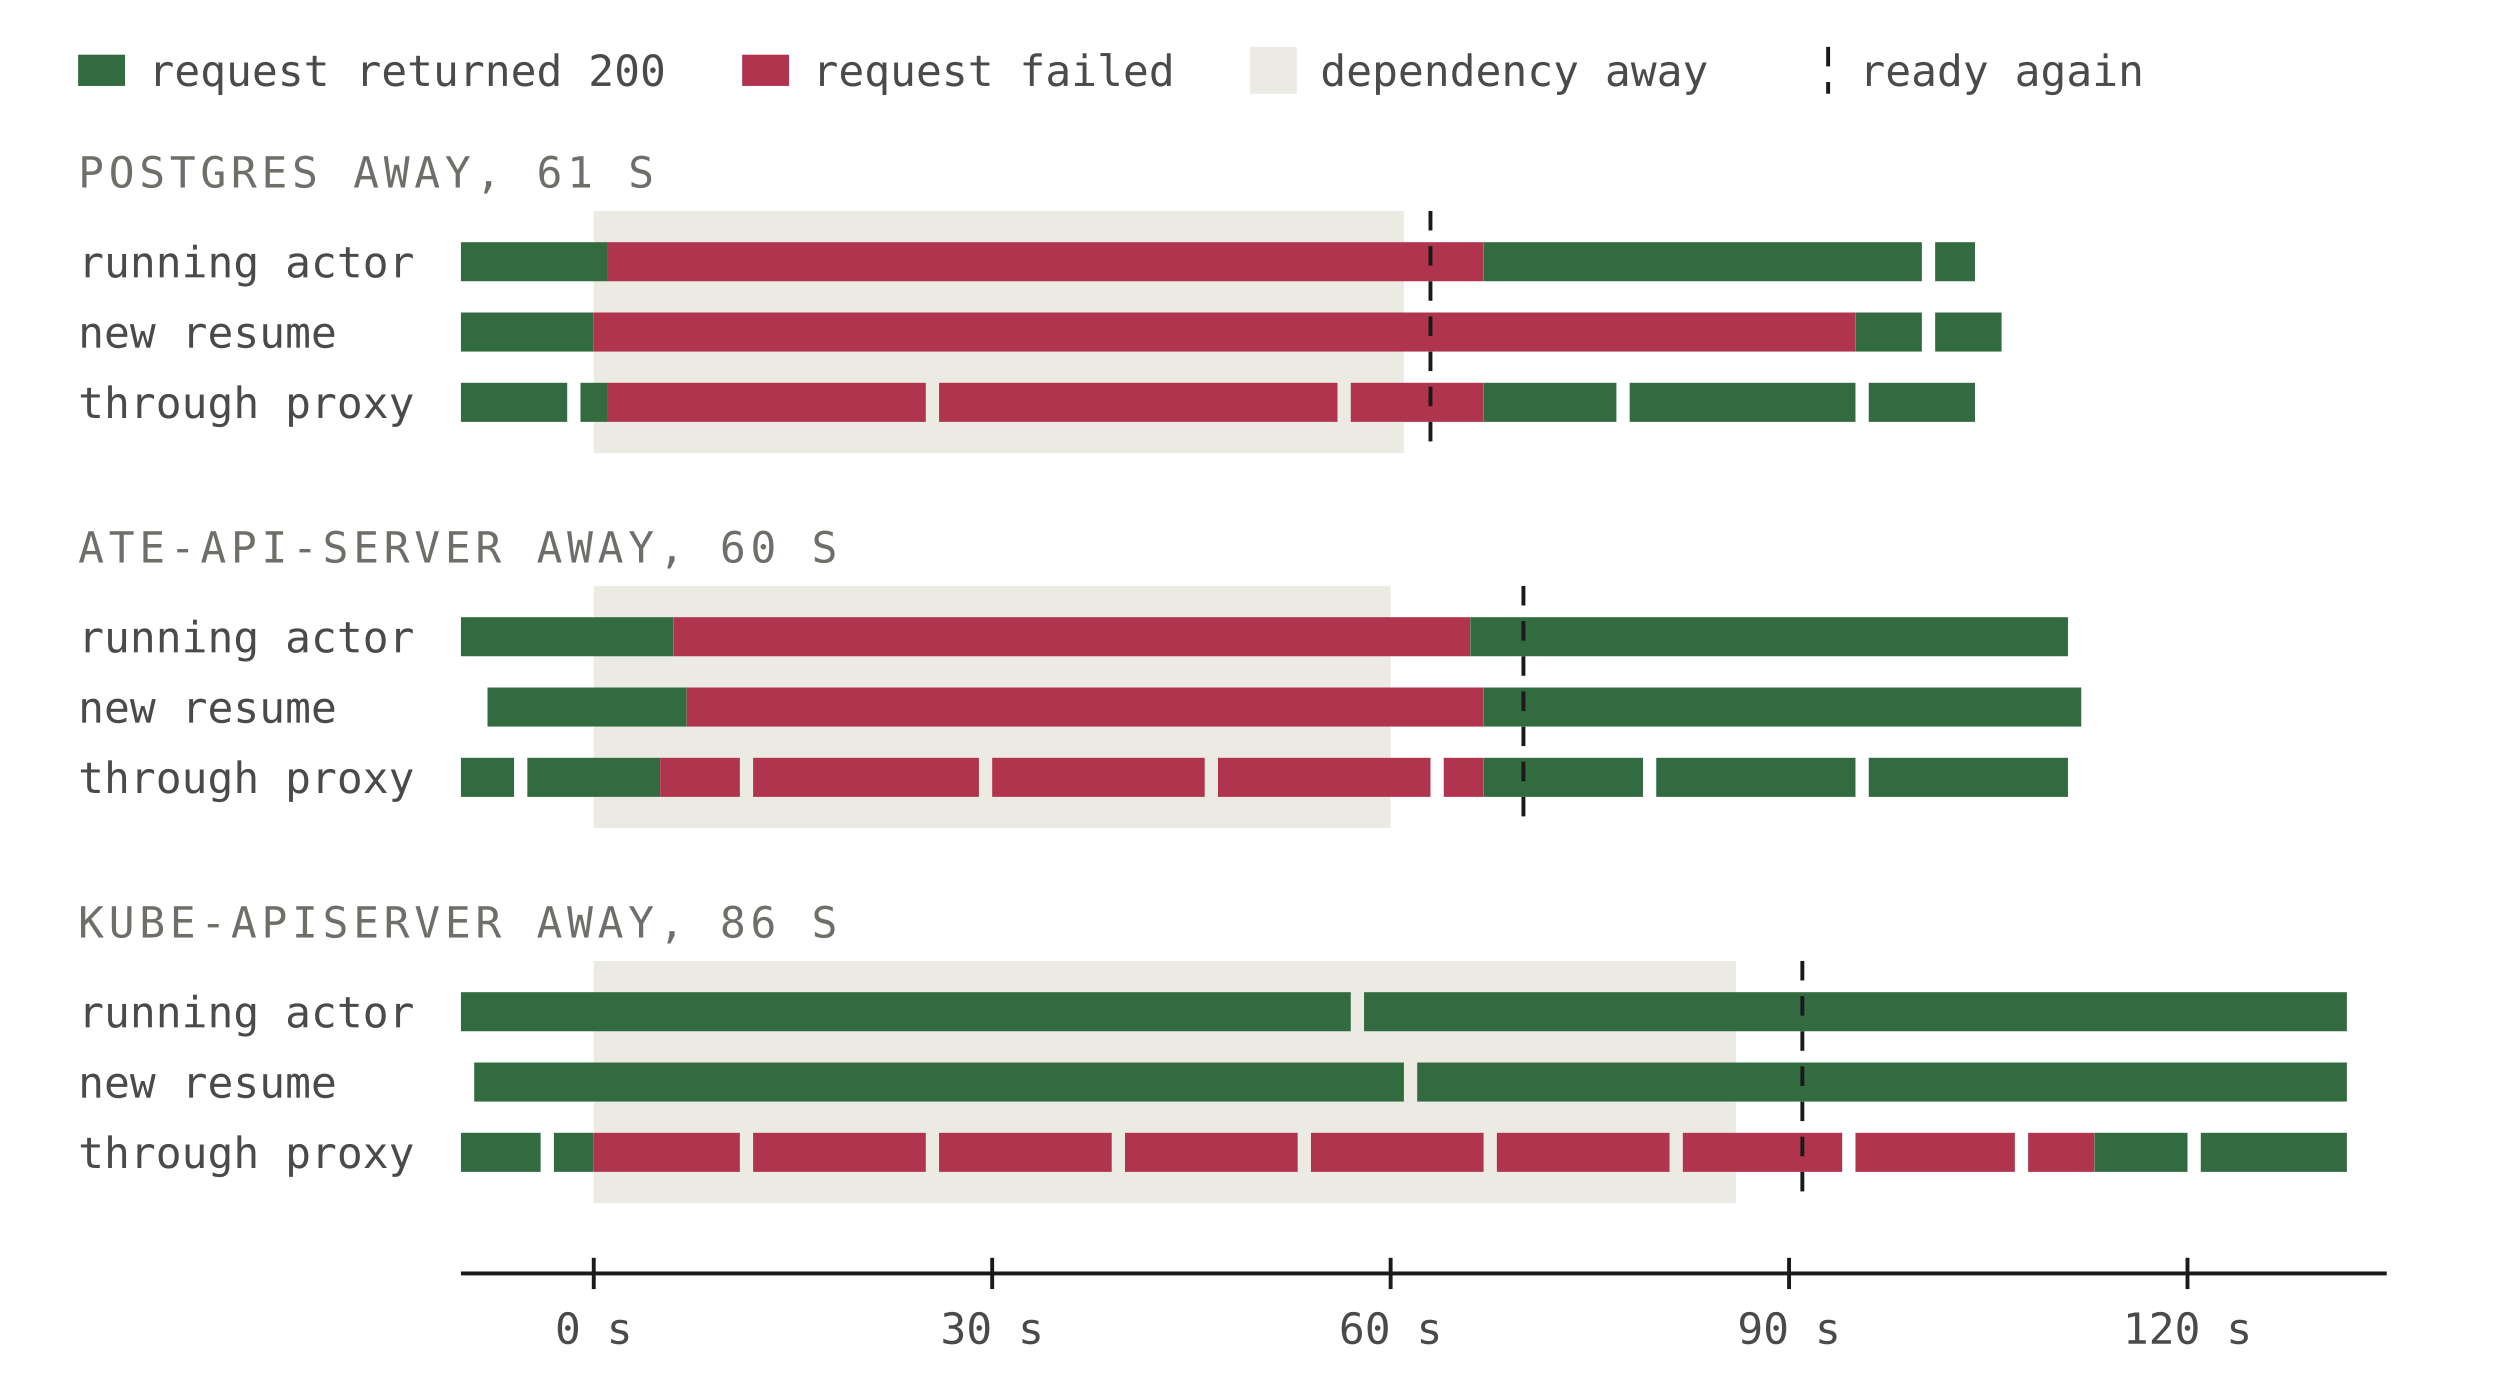
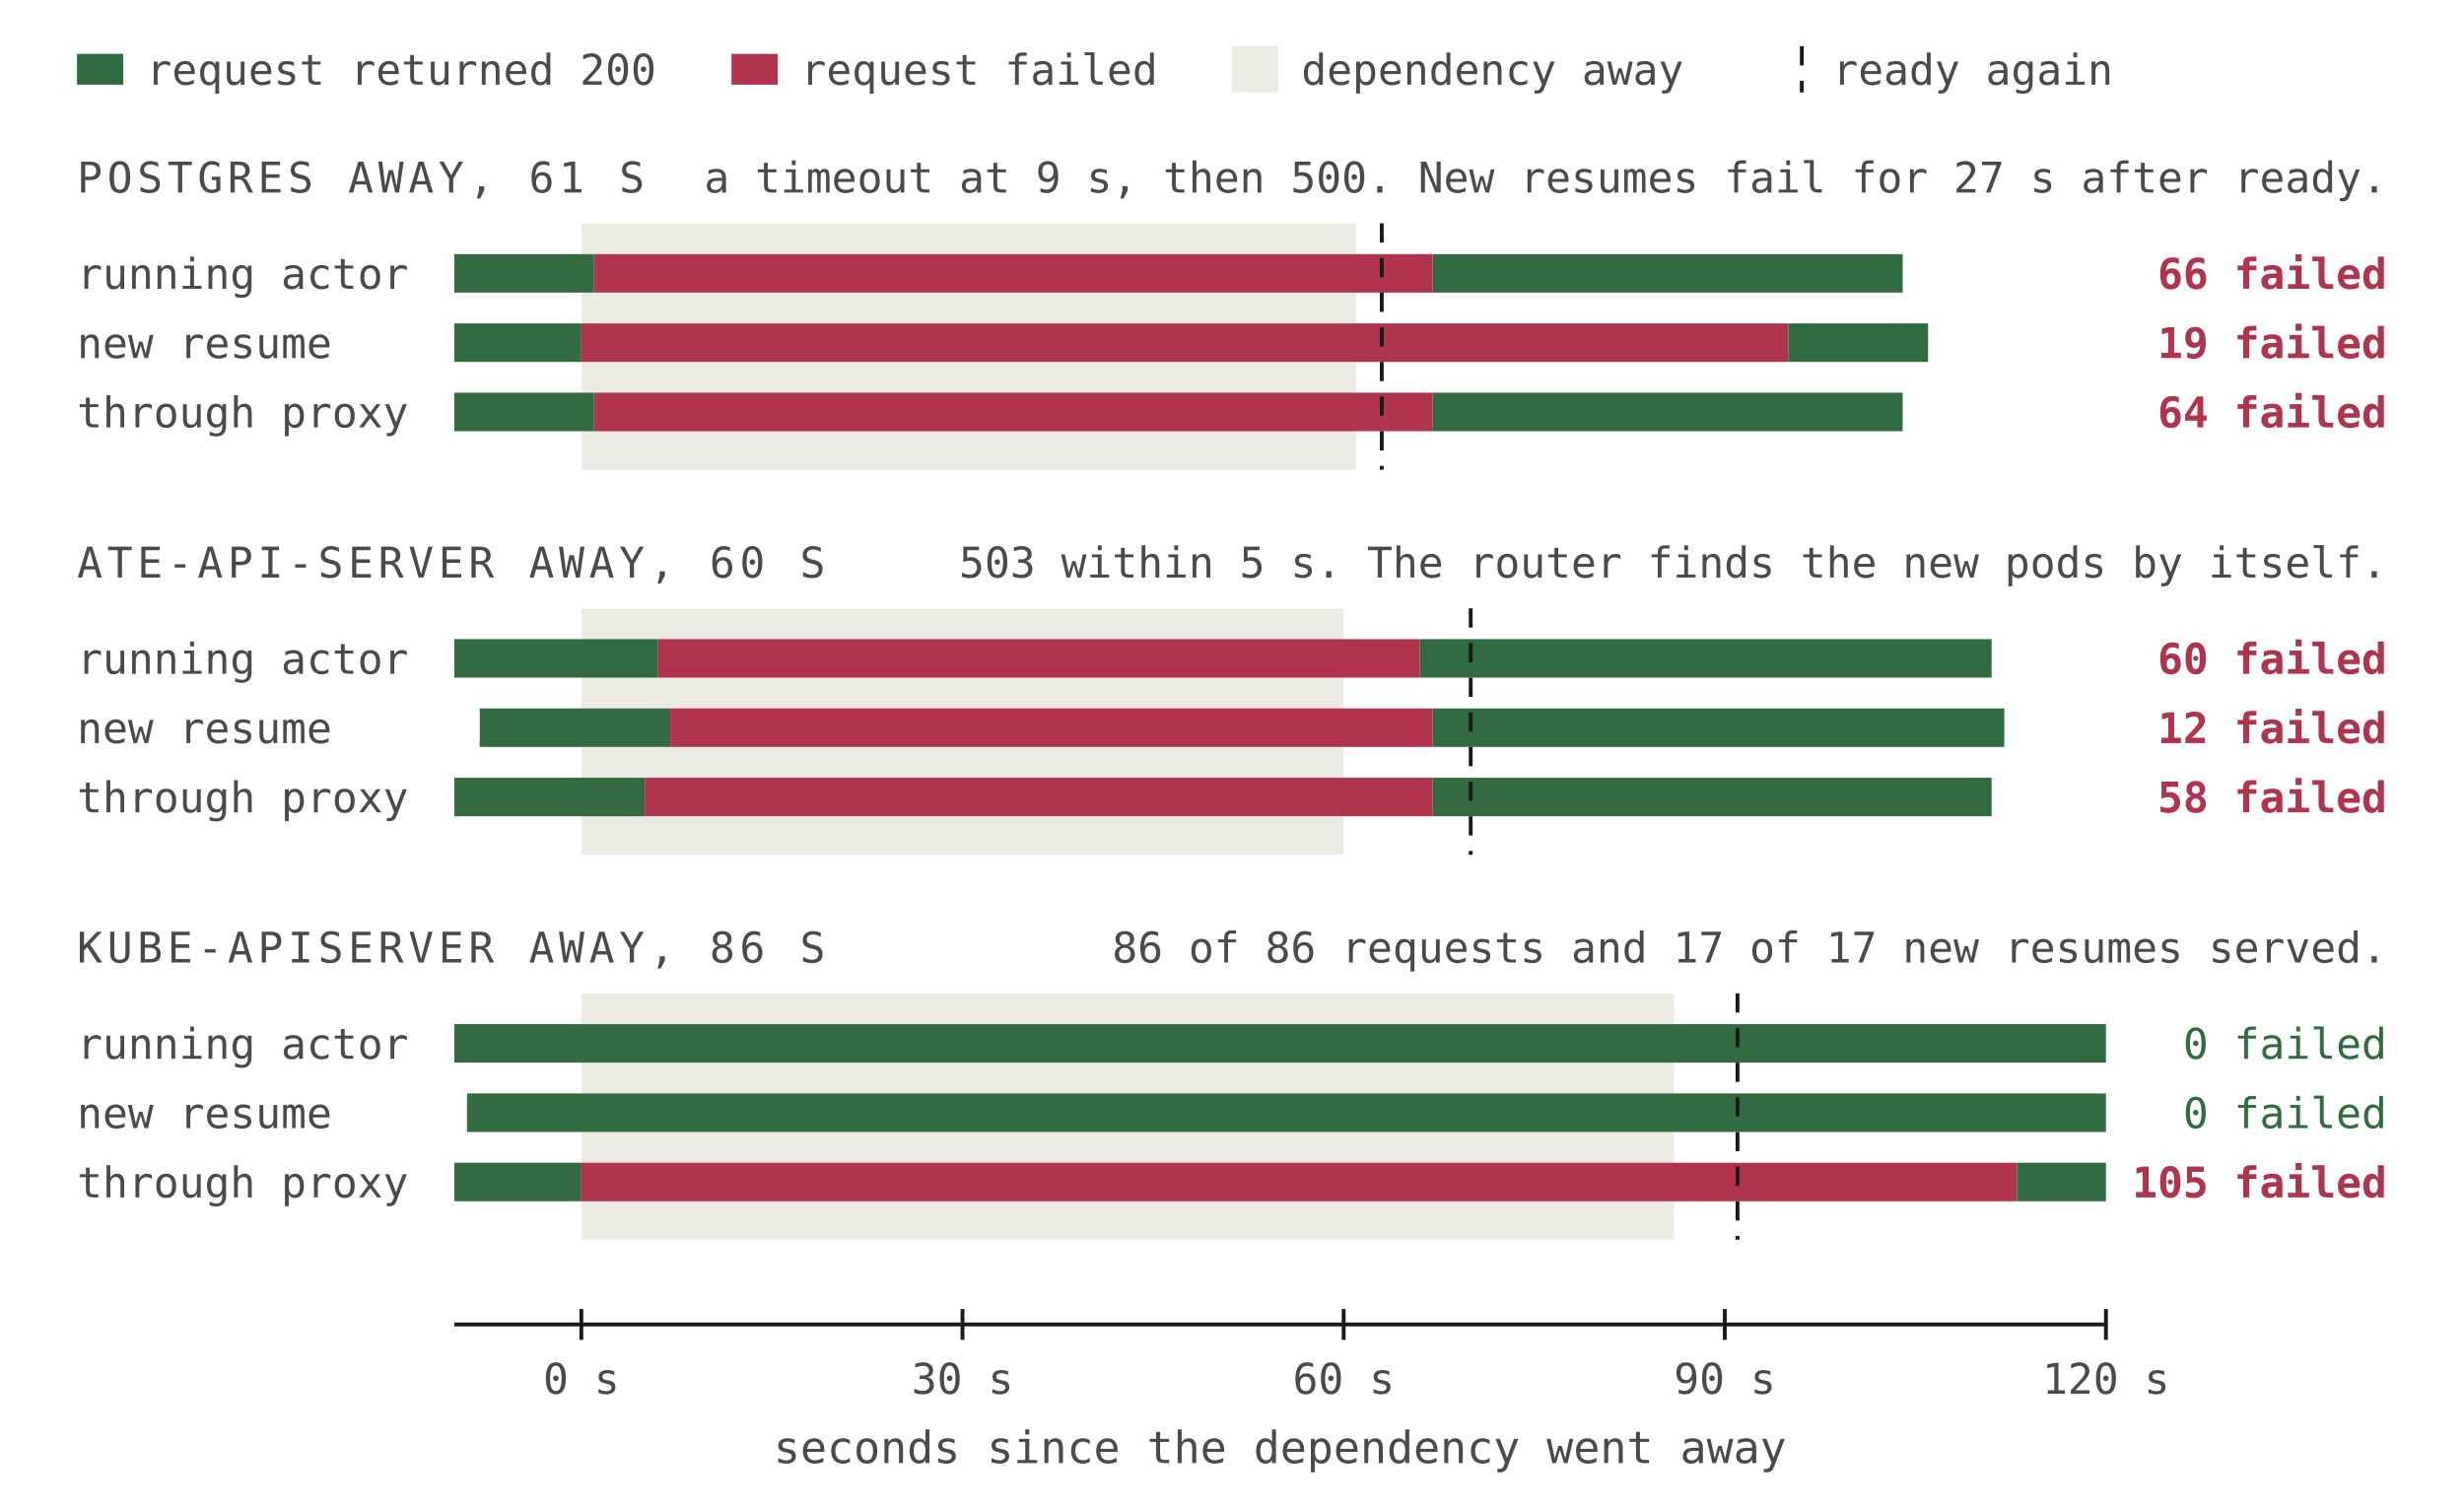
- <svg xmlns="http://www.w3.org/2000/svg" viewBox="0 0 640 356" role="img" aria-labelledby="fig-8-2-title fig-8-2-desc" font-family="JetBrains Mono, ui-monospace, monospace">
+ <svg xmlns="http://www.w3.org/2000/svg" viewBox="0 0 640 392" role="img" aria-labelledby="fig-8-2-title fig-8-2-desc" font-family="JetBrains Mono, ui-monospace, monospace">
  <rect x="20" y="14" width="12" height="8" fill="var(--m-green-ink, #336b40)" />
  <text x="38" y="22" font-size="11" fill="var(--m-ink-soft, #4a4a4a)">request returned 200</text>
  <rect x="190" y="14" width="12" height="8" fill="var(--m-rose-ink, #b0344d)" />
  <text x="208" y="22" font-size="11" fill="var(--m-ink-soft, #4a4a4a)">request failed</text>
  <rect x="320" y="12" width="12" height="12" fill="var(--m-grey-fill, #ecebe3)" />
  <text x="338" y="22" font-size="11" fill="var(--m-ink-soft, #4a4a4a)">dependency away</text>
  <line x1="468" y1="12" x2="468" y2="24" stroke="var(--m-ink, #1a1a1a)" stroke-width="1" stroke-dasharray="5 4" />
  <text x="476" y="22" font-size="11" fill="var(--m-ink-soft, #4a4a4a)">ready again</text>
-   <text x="20" y="48" font-size="11" letter-spacing="1.2" fill="var(--m-ink-mute, #6f6f6a)">POSTGRES AWAY, 61 S</text>
-   <rect x="152" y="54" width="207.4" height="62" fill="var(--m-grey-fill, #ecebe3)" />
-   <text x="20" y="71" font-size="11" class="m-serif" fill="var(--m-ink-soft, #4a4a4a)">running actor</text>
-   <rect x="118" y="62" width="37.4" height="10" fill="var(--m-green-ink, #336b40)" />
-   <rect x="155.4" y="62" width="224.4" height="10" fill="var(--m-rose-ink, #b0344d)" />
-   <rect x="379.8" y="62" width="112.2" height="10" fill="var(--m-green-ink, #336b40)" />
-   <rect x="495.4" y="62" width="10.2" height="10" fill="var(--m-green-ink, #336b40)" />
-   <text x="20" y="89" font-size="11" class="m-serif" fill="var(--m-ink-soft, #4a4a4a)">new resume</text>
-   <rect x="118" y="80" width="34" height="10" fill="var(--m-green-ink, #336b40)" />
-   <rect x="152" y="80" width="323" height="10" fill="var(--m-rose-ink, #b0344d)" />
-   <rect x="475" y="80" width="17" height="10" fill="var(--m-green-ink, #336b40)" />
-   <rect x="495.4" y="80" width="17" height="10" fill="var(--m-green-ink, #336b40)" />
-   <text x="20" y="107" font-size="11" class="m-serif" fill="var(--m-ink-soft, #4a4a4a)">through proxy</text>
-   <rect x="118" y="98" width="27.2" height="10" fill="var(--m-green-ink, #336b40)" />
-   <rect x="148.6" y="98" width="6.8" height="10" fill="var(--m-green-ink, #336b40)" />
-   <rect x="155.4" y="98" width="81.6" height="10" fill="var(--m-rose-ink, #b0344d)" />
-   <rect x="240.4" y="98" width="102" height="10" fill="var(--m-rose-ink, #b0344d)" />
-   <rect x="345.8" y="98" width="34" height="10" fill="var(--m-rose-ink, #b0344d)" />
-   <rect x="379.8" y="98" width="34" height="10" fill="var(--m-green-ink, #336b40)" />
-   <rect x="417.2" y="98" width="57.8" height="10" fill="var(--m-green-ink, #336b40)" />
-   <rect x="478.4" y="98" width="27.2" height="10" fill="var(--m-green-ink, #336b40)" />
-   <line x1="366.2" y1="54" x2="366.2" y2="116" stroke="var(--m-ink, #1a1a1a)" stroke-width="1" stroke-dasharray="5 4" />
-   <text x="20" y="144" font-size="11" letter-spacing="1.2" fill="var(--m-ink-mute, #6f6f6a)">ATE-API-SERVER AWAY, 60 S</text>
-   <rect x="152" y="150" width="204" height="62" fill="var(--m-grey-fill, #ecebe3)" />
-   <text x="20" y="167" font-size="11" class="m-serif" fill="var(--m-ink-soft, #4a4a4a)">running actor</text>
-   <rect x="118" y="158" width="54.4" height="10" fill="var(--m-green-ink, #336b40)" />
-   <rect x="172.4" y="158" width="204" height="10" fill="var(--m-rose-ink, #b0344d)" />
-   <rect x="376.4" y="158" width="153" height="10" fill="var(--m-green-ink, #336b40)" />
-   <text x="20" y="185" font-size="11" class="m-serif" fill="var(--m-ink-soft, #4a4a4a)">new resume</text>
-   <rect x="124.8" y="176" width="51" height="10" fill="var(--m-green-ink, #336b40)" />
-   <rect x="175.8" y="176" width="204" height="10" fill="var(--m-rose-ink, #b0344d)" />
-   <rect x="379.8" y="176" width="153" height="10" fill="var(--m-green-ink, #336b40)" />
-   <text x="20" y="203" font-size="11" class="m-serif" fill="var(--m-ink-soft, #4a4a4a)">through proxy</text>
-   <rect x="118" y="194" width="13.6" height="10" fill="var(--m-green-ink, #336b40)" />
-   <rect x="135" y="194" width="34" height="10" fill="var(--m-green-ink, #336b40)" />
-   <rect x="169" y="194" width="20.4" height="10" fill="var(--m-rose-ink, #b0344d)" />
-   <rect x="192.8" y="194" width="57.8" height="10" fill="var(--m-rose-ink, #b0344d)" />
-   <rect x="254" y="194" width="54.4" height="10" fill="var(--m-rose-ink, #b0344d)" />
-   <rect x="311.8" y="194" width="54.4" height="10" fill="var(--m-rose-ink, #b0344d)" />
-   <rect x="369.6" y="194" width="10.2" height="10" fill="var(--m-rose-ink, #b0344d)" />
-   <rect x="379.8" y="194" width="40.8" height="10" fill="var(--m-green-ink, #336b40)" />
-   <rect x="424" y="194" width="51" height="10" fill="var(--m-green-ink, #336b40)" />
-   <rect x="478.4" y="194" width="51" height="10" fill="var(--m-green-ink, #336b40)" />
-   <line x1="390" y1="150" x2="390" y2="212" stroke="var(--m-ink, #1a1a1a)" stroke-width="1" stroke-dasharray="5 4" />
-   <text x="20" y="240" font-size="11" letter-spacing="1.2" fill="var(--m-ink-mute, #6f6f6a)">KUBE-APISERVER AWAY, 86 S</text>
-   <rect x="152" y="246" width="292.4" height="62" fill="var(--m-grey-fill, #ecebe3)" />
-   <text x="20" y="263" font-size="11" class="m-serif" fill="var(--m-ink-soft, #4a4a4a)">running actor</text>
-   <rect x="118" y="254" width="227.8" height="10" fill="var(--m-green-ink, #336b40)" />
-   <rect x="349.2" y="254" width="251.6" height="10" fill="var(--m-green-ink, #336b40)" />
-   <text x="20" y="281" font-size="11" class="m-serif" fill="var(--m-ink-soft, #4a4a4a)">new resume</text>
-   <rect x="121.4" y="272" width="238" height="10" fill="var(--m-green-ink, #336b40)" />
-   <rect x="362.8" y="272" width="238" height="10" fill="var(--m-green-ink, #336b40)" />
-   <text x="20" y="299" font-size="11" class="m-serif" fill="var(--m-ink-soft, #4a4a4a)">through proxy</text>
-   <rect x="118" y="290" width="20.4" height="10" fill="var(--m-green-ink, #336b40)" />
-   <rect x="141.8" y="290" width="10.2" height="10" fill="var(--m-green-ink, #336b40)" />
-   <rect x="152" y="290" width="37.4" height="10" fill="var(--m-rose-ink, #b0344d)" />
-   <rect x="192.8" y="290" width="44.2" height="10" fill="var(--m-rose-ink, #b0344d)" />
-   <rect x="240.4" y="290" width="44.2" height="10" fill="var(--m-rose-ink, #b0344d)" />
-   <rect x="288" y="290" width="44.2" height="10" fill="var(--m-rose-ink, #b0344d)" />
-   <rect x="335.6" y="290" width="44.2" height="10" fill="var(--m-rose-ink, #b0344d)" />
-   <rect x="383.2" y="290" width="44.2" height="10" fill="var(--m-rose-ink, #b0344d)" />
-   <rect x="430.8" y="290" width="40.8" height="10" fill="var(--m-rose-ink, #b0344d)" />
-   <rect x="475" y="290" width="40.8" height="10" fill="var(--m-rose-ink, #b0344d)" />
-   <rect x="519.2" y="290" width="17" height="10" fill="var(--m-rose-ink, #b0344d)" />
-   <rect x="536.2" y="290" width="23.8" height="10" fill="var(--m-green-ink, #336b40)" />
-   <rect x="563.4" y="290" width="37.4" height="10" fill="var(--m-green-ink, #336b40)" />
-   <line x1="461.4" y1="246" x2="461.4" y2="308" stroke="var(--m-ink, #1a1a1a)" stroke-width="1" stroke-dasharray="5 4" />
-   <line x1="118" y1="326" x2="611" y2="326" stroke="var(--m-ink, #1a1a1a)" stroke-width="1" />
-   <line x1="152" y1="322" x2="152" y2="330" stroke="var(--m-ink, #1a1a1a)" stroke-width="1" />
-   <text x="152" y="344" font-size="11" text-anchor="middle" fill="var(--m-ink-soft, #4a4a4a)">0 s</text>
-   <line x1="254" y1="322" x2="254" y2="330" stroke="var(--m-ink, #1a1a1a)" stroke-width="1" />
-   <text x="254" y="344" font-size="11" text-anchor="middle" fill="var(--m-ink-soft, #4a4a4a)">30 s</text>
-   <line x1="356" y1="322" x2="356" y2="330" stroke="var(--m-ink, #1a1a1a)" stroke-width="1" />
-   <text x="356" y="344" font-size="11" text-anchor="middle" fill="var(--m-ink-soft, #4a4a4a)">60 s</text>
-   <line x1="458" y1="322" x2="458" y2="330" stroke="var(--m-ink, #1a1a1a)" stroke-width="1" />
-   <text x="458" y="344" font-size="11" text-anchor="middle" fill="var(--m-ink-soft, #4a4a4a)">90 s</text>
-   <line x1="560" y1="322" x2="560" y2="330" stroke="var(--m-ink, #1a1a1a)" stroke-width="1" />
-   <text x="560" y="344" font-size="11" text-anchor="middle" fill="var(--m-ink-soft, #4a4a4a)">120 s</text>
+   <text x="20" y="50" font-size="11" letter-spacing="1.2" fill="var(--m-ink-soft, #4a4a4a)">POSTGRES AWAY, 61 S</text>
+   <text x="620" y="50" font-size="11" text-anchor="end" class="m-serif" fill="var(--m-ink-soft, #4a4a4a)">a timeout at 9 s, then 500. New resumes fail for 27 s after ready.</text>
+   <rect x="151" y="58" width="201.3" height="64" fill="var(--m-grey-fill, #ecebe3)" />
+   <text x="20" y="75" font-size="11" class="m-serif" fill="var(--m-ink-soft, #4a4a4a)">running actor</text>
+   <rect x="118" y="66" width="36.3" height="10" fill="var(--m-green-ink, #336b40)" />
+   <rect x="154.3" y="66" width="217.8" height="10" fill="var(--m-rose-ink, #b0344d)" />
+   <rect x="372.1" y="66" width="122.1" height="10" fill="var(--m-green-ink, #336b40)" />
+   <text x="620" y="75" font-size="11" text-anchor="end" font-weight="700" fill="var(--m-rose-ink, #b0344d)">66 failed</text>
+   <text x="20" y="93" font-size="11" class="m-serif" fill="var(--m-ink-soft, #4a4a4a)">new resume</text>
+   <rect x="118" y="84" width="33" height="10" fill="var(--m-green-ink, #336b40)" />
+   <rect x="151" y="84" width="313.5" height="10" fill="var(--m-rose-ink, #b0344d)" />
+   <rect x="464.5" y="84" width="36.3" height="10" fill="var(--m-green-ink, #336b40)" />
+   <text x="620" y="93" font-size="11" text-anchor="end" font-weight="700" fill="var(--m-rose-ink, #b0344d)">19 failed</text>
+   <text x="20" y="111" font-size="11" class="m-serif" fill="var(--m-ink-soft, #4a4a4a)">through proxy</text>
+   <rect x="118" y="102" width="36.3" height="10" fill="var(--m-green-ink, #336b40)" />
+   <rect x="154.3" y="102" width="217.8" height="10" fill="var(--m-rose-ink, #b0344d)" />
+   <rect x="372.1" y="102" width="122.1" height="10" fill="var(--m-green-ink, #336b40)" />
+   <text x="620" y="111" font-size="11" text-anchor="end" font-weight="700" fill="var(--m-rose-ink, #b0344d)">64 failed</text>
+   <line x1="358.9" y1="58" x2="358.9" y2="122" stroke="var(--m-ink, #1a1a1a)" stroke-width="1" stroke-dasharray="5 4" />
+   <text x="20" y="150" font-size="11" letter-spacing="1.2" fill="var(--m-ink-soft, #4a4a4a)">ATE-API-SERVER AWAY, 60 S</text>
+   <text x="620" y="150" font-size="11" text-anchor="end" class="m-serif" fill="var(--m-ink-soft, #4a4a4a)">503 within 5 s. The router finds the new pods by itself.</text>
+   <rect x="151" y="158" width="198" height="64" fill="var(--m-grey-fill, #ecebe3)" />
+   <text x="20" y="175" font-size="11" class="m-serif" fill="var(--m-ink-soft, #4a4a4a)">running actor</text>
+   <rect x="118" y="166" width="52.8" height="10" fill="var(--m-green-ink, #336b40)" />
+   <rect x="170.8" y="166" width="198" height="10" fill="var(--m-rose-ink, #b0344d)" />
+   <rect x="368.8" y="166" width="148.5" height="10" fill="var(--m-green-ink, #336b40)" />
+   <text x="620" y="175" font-size="11" text-anchor="end" font-weight="700" fill="var(--m-rose-ink, #b0344d)">60 failed</text>
+   <text x="20" y="193" font-size="11" class="m-serif" fill="var(--m-ink-soft, #4a4a4a)">new resume</text>
+   <rect x="124.6" y="184" width="49.5" height="10" fill="var(--m-green-ink, #336b40)" />
+   <rect x="174.1" y="184" width="198" height="10" fill="var(--m-rose-ink, #b0344d)" />
+   <rect x="372.1" y="184" width="148.5" height="10" fill="var(--m-green-ink, #336b40)" />
+   <text x="620" y="193" font-size="11" text-anchor="end" font-weight="700" fill="var(--m-rose-ink, #b0344d)">12 failed</text>
+   <text x="20" y="211" font-size="11" class="m-serif" fill="var(--m-ink-soft, #4a4a4a)">through proxy</text>
+   <rect x="118" y="202" width="49.5" height="10" fill="var(--m-green-ink, #336b40)" />
+   <rect x="167.5" y="202" width="204.6" height="10" fill="var(--m-rose-ink, #b0344d)" />
+   <rect x="372.1" y="202" width="145.2" height="10" fill="var(--m-green-ink, #336b40)" />
+   <text x="620" y="211" font-size="11" text-anchor="end" font-weight="700" fill="var(--m-rose-ink, #b0344d)">58 failed</text>
+   <line x1="382" y1="158" x2="382" y2="222" stroke="var(--m-ink, #1a1a1a)" stroke-width="1" stroke-dasharray="5 4" />
+   <text x="20" y="250" font-size="11" letter-spacing="1.2" fill="var(--m-ink-soft, #4a4a4a)">KUBE-APISERVER AWAY, 86 S</text>
+   <text x="620" y="250" font-size="11" text-anchor="end" class="m-serif" fill="var(--m-ink-soft, #4a4a4a)">86 of 86 requests and 17 of 17 new resumes served.</text>
+   <rect x="151" y="258" width="283.8" height="64" fill="var(--m-grey-fill, #ecebe3)" />
+   <text x="20" y="275" font-size="11" class="m-serif" fill="var(--m-ink-soft, #4a4a4a)">running actor</text>
+   <rect x="118" y="266" width="429" height="10" fill="var(--m-green-ink, #336b40)" />
+   <text x="620" y="275" font-size="11" text-anchor="end" fill="var(--m-green-ink, #336b40)">0 failed</text>
+   <text x="20" y="293" font-size="11" class="m-serif" fill="var(--m-ink-soft, #4a4a4a)">new resume</text>
+   <rect x="121.3" y="284" width="425.7" height="10" fill="var(--m-green-ink, #336b40)" />
+   <text x="620" y="293" font-size="11" text-anchor="end" fill="var(--m-green-ink, #336b40)">0 failed</text>
+   <text x="20" y="311" font-size="11" class="m-serif" fill="var(--m-ink-soft, #4a4a4a)">through proxy</text>
+   <rect x="118" y="302" width="33" height="10" fill="var(--m-green-ink, #336b40)" />
+   <rect x="151" y="302" width="372.9" height="10" fill="var(--m-rose-ink, #b0344d)" />
+   <rect x="523.9" y="302" width="23.1" height="10" fill="var(--m-green-ink, #336b40)" />
+   <text x="620" y="311" font-size="11" text-anchor="end" font-weight="700" fill="var(--m-rose-ink, #b0344d)">105 failed</text>
+   <line x1="451.3" y1="258" x2="451.3" y2="322" stroke="var(--m-ink, #1a1a1a)" stroke-width="1" stroke-dasharray="5 4" />
+   <line x1="118" y1="344" x2="547" y2="344" stroke="var(--m-ink, #1a1a1a)" stroke-width="1" />
+   <line x1="151" y1="340" x2="151" y2="348" stroke="var(--m-ink, #1a1a1a)" stroke-width="1" />
+   <text x="151" y="362" font-size="11" text-anchor="middle" fill="var(--m-ink-soft, #4a4a4a)">0 s</text>
+   <line x1="250" y1="340" x2="250" y2="348" stroke="var(--m-ink, #1a1a1a)" stroke-width="1" />
+   <text x="250" y="362" font-size="11" text-anchor="middle" fill="var(--m-ink-soft, #4a4a4a)">30 s</text>
+   <line x1="349" y1="340" x2="349" y2="348" stroke="var(--m-ink, #1a1a1a)" stroke-width="1" />
+   <text x="349" y="362" font-size="11" text-anchor="middle" fill="var(--m-ink-soft, #4a4a4a)">60 s</text>
+   <line x1="448" y1="340" x2="448" y2="348" stroke="var(--m-ink, #1a1a1a)" stroke-width="1" />
+   <text x="448" y="362" font-size="11" text-anchor="middle" fill="var(--m-ink-soft, #4a4a4a)">90 s</text>
+   <line x1="547" y1="340" x2="547" y2="348" stroke="var(--m-ink, #1a1a1a)" stroke-width="1" />
+   <text x="547" y="362" font-size="11" text-anchor="middle" fill="var(--m-ink-soft, #4a4a4a)">120 s</text>
+   <text x="332.5" y="380" font-size="11.5" text-anchor="middle" class="m-serif" fill="var(--m-ink-soft, #4a4a4a)">seconds since the dependency went away</text>
</svg>
